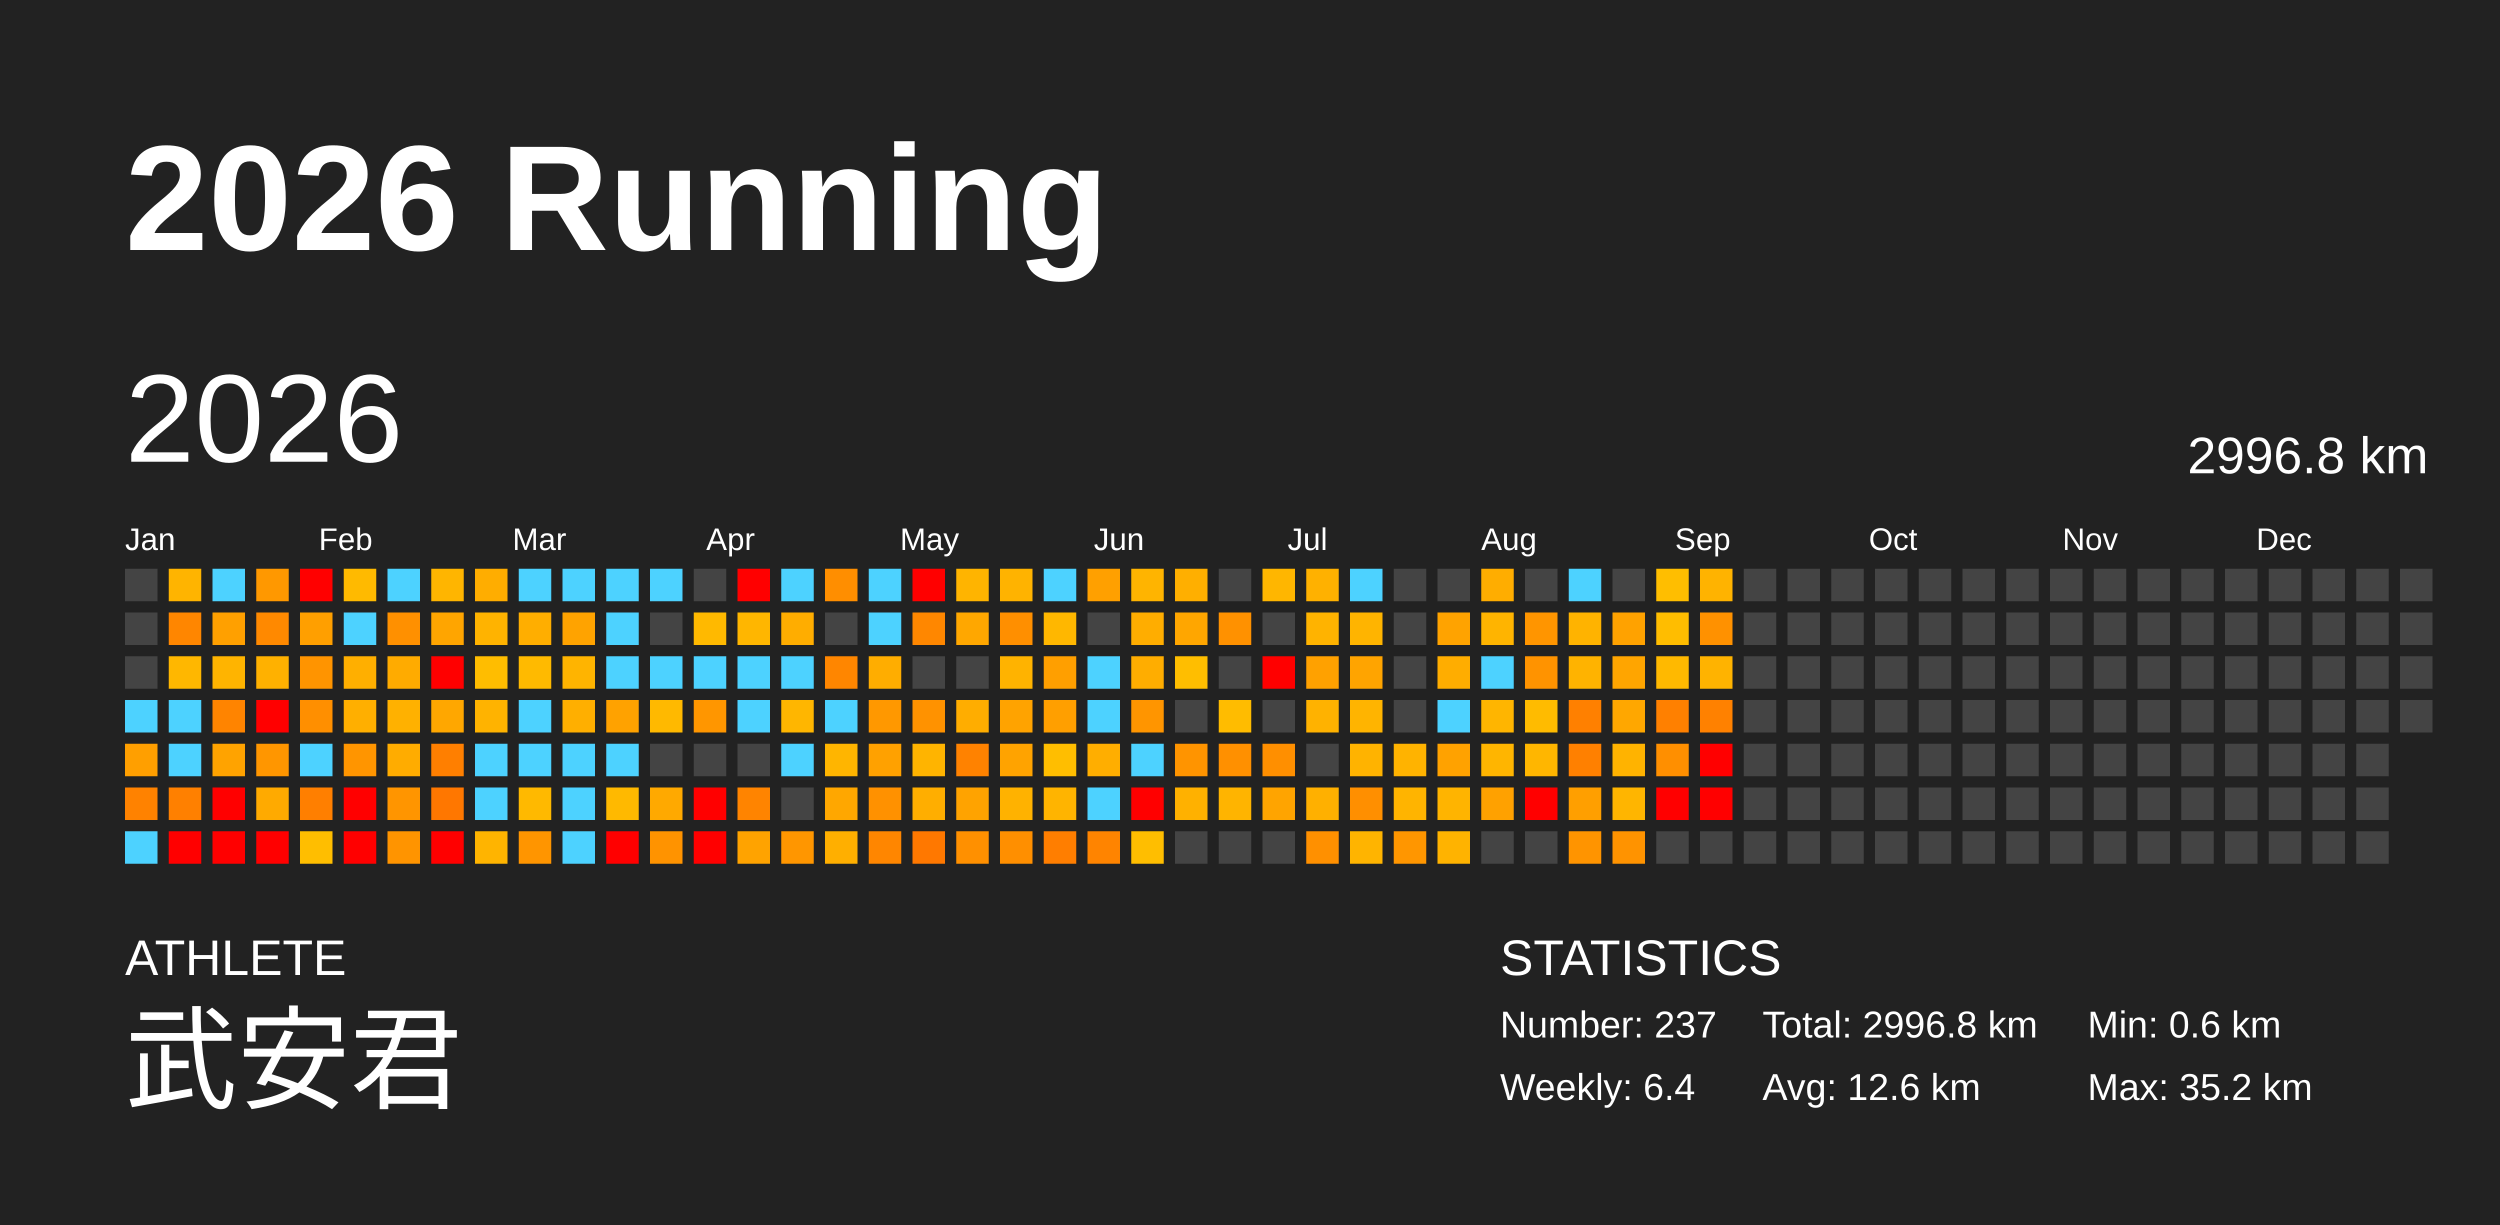
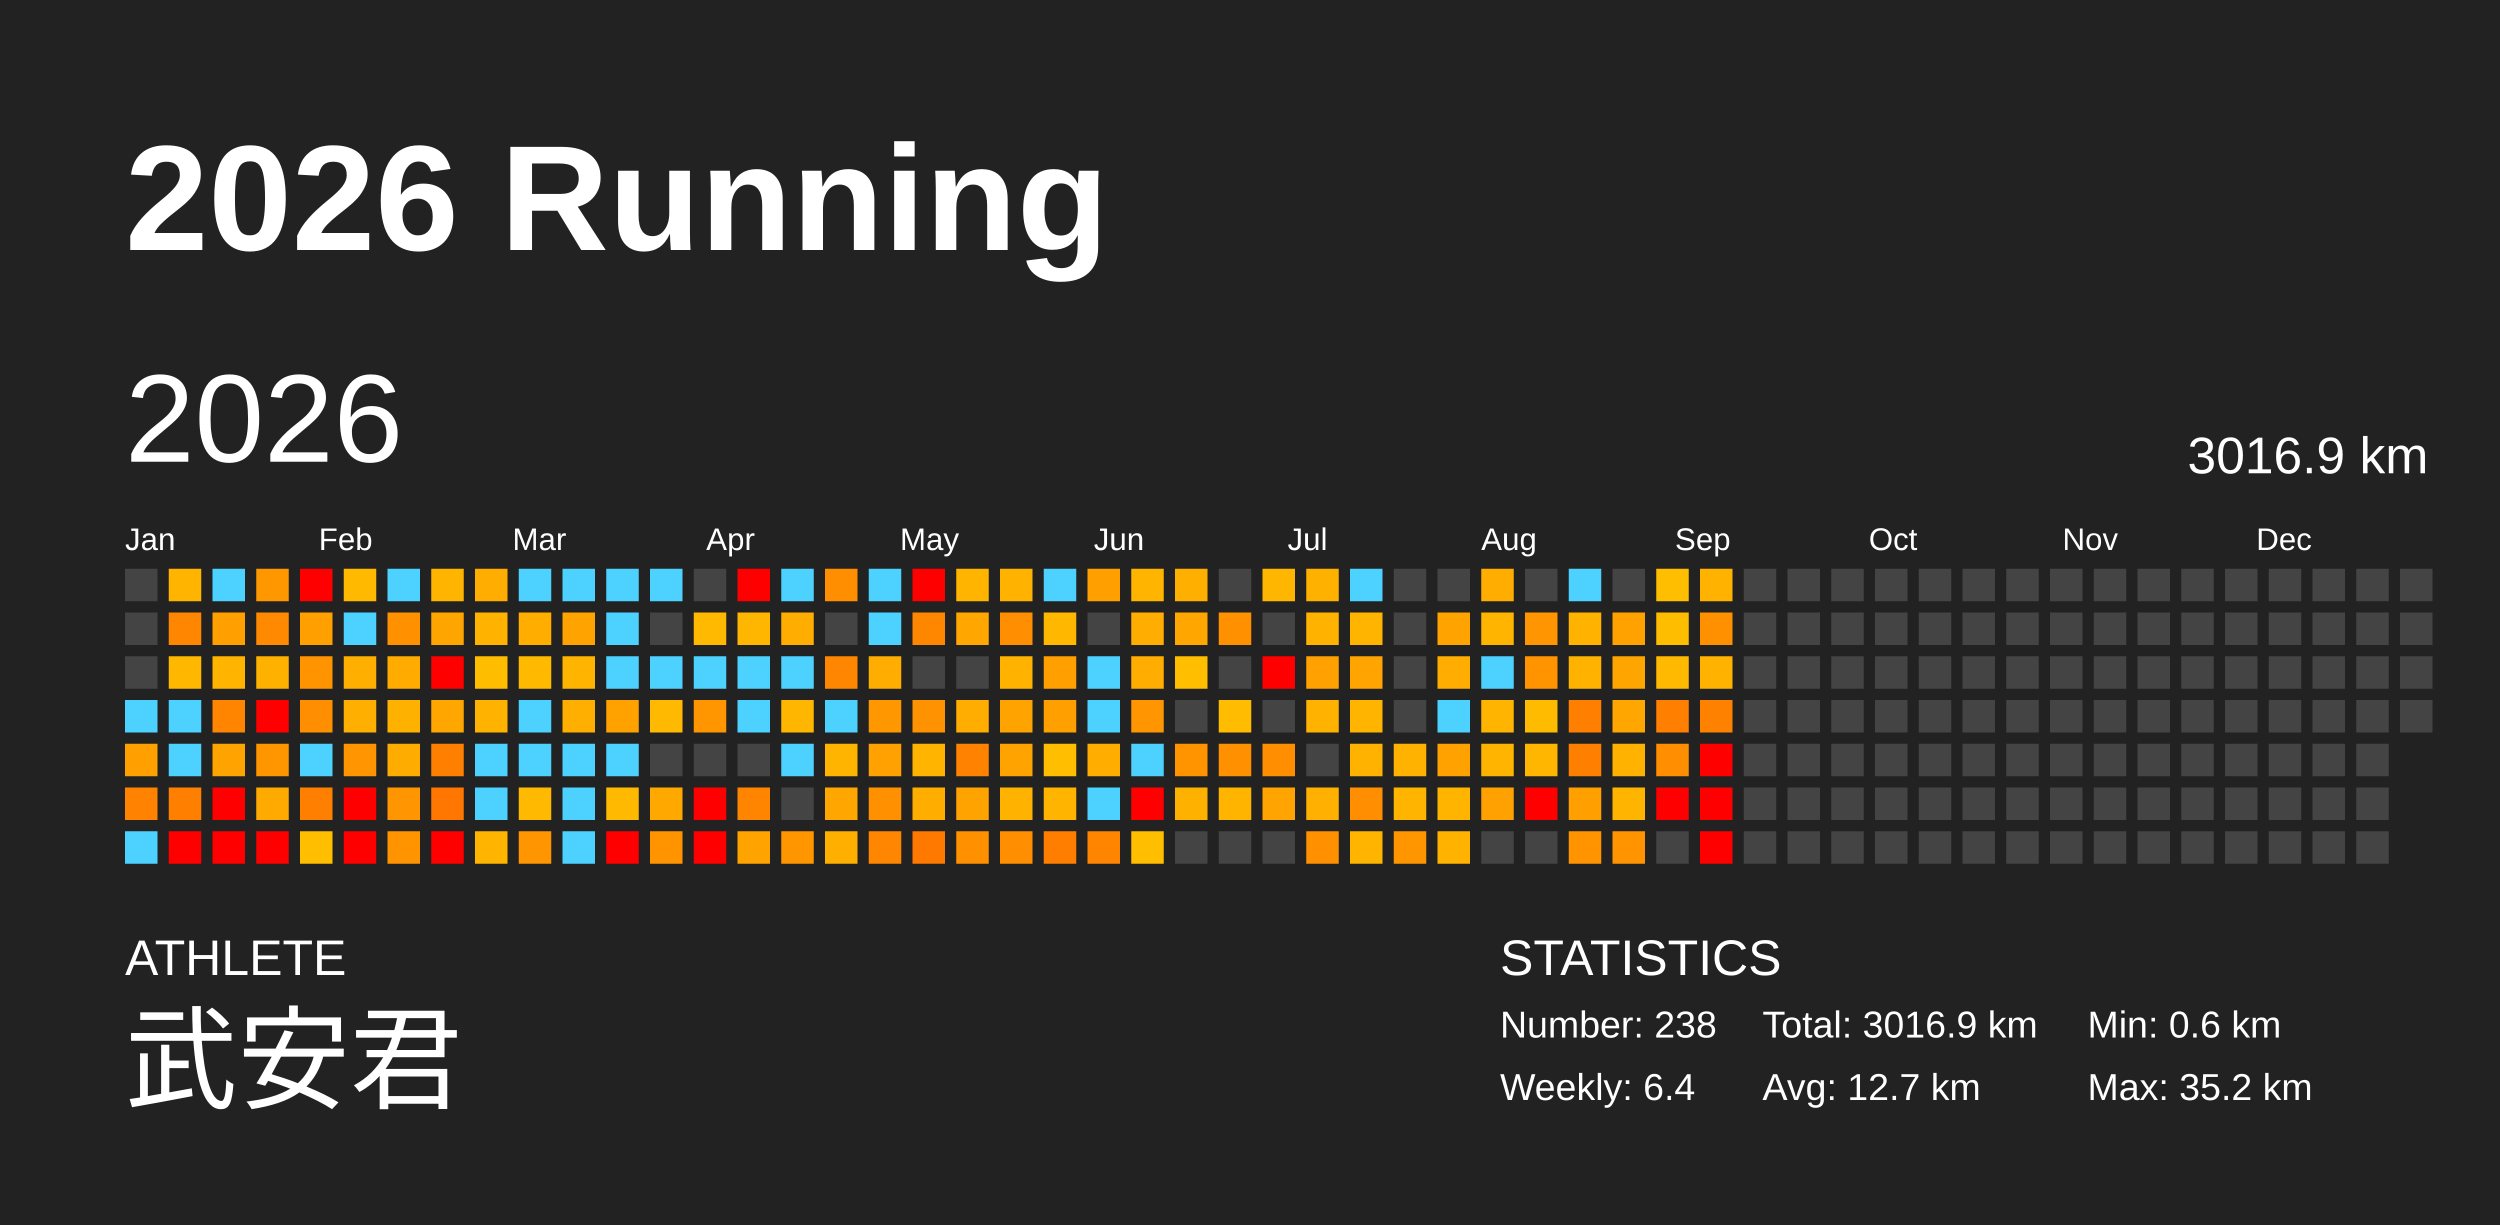
<svg xmlns="http://www.w3.org/2000/svg" baseProfile="full" height="98mm" version="1.1" viewBox="0,0,200,98" width="200mm">
  <defs />
  <rect fill="#222222" height="98" width="200" x="0" y="0" />
  <text fill="#FFFFFF" style="font-size:12px; font-family:Arial; font-weight:bold;" x="10" y="20">2026 Running</text>
  <text fill="#FFFFFF" style="font-size:4px; font-family:Arial" x="10" y="78">ATHLETE</text>
  <text fill="#FFFFFF" style="font-size:9px; font-family:Arial" x="10" y="88">武安君</text>
  <text fill="#FFFFFF" style="font-size:4px; font-family:Arial" x="120" y="78">STATISTICS</text>
-   <text fill="#FFFFFF" style="font-size:3px; font-family:Arial" x="120" y="83">Number: 237</text>
+   <text fill="#FFFFFF" style="font-size:3px; font-family:Arial" x="120" y="83">Number: 238</text>
  <text fill="#FFFFFF" style="font-size:3px; font-family:Arial" x="120" y="88">Weekly: 6.4</text>
-   <text fill="#FFFFFF" style="font-size:3px; font-family:Arial" x="141" y="83">Total: 2996.8 km</text>
-   <text fill="#FFFFFF" style="font-size:3px; font-family:Arial" x="141" y="88">Avg: 12.6 km</text>
+   <text fill="#FFFFFF" style="font-size:3px; font-family:Arial" x="141" y="83">Total: 3016.9 km</text>
+   <text fill="#FFFFFF" style="font-size:3px; font-family:Arial" x="141" y="88">Avg: 12.7 km</text>
  <text fill="#FFFFFF" style="font-size:3px; font-family:Arial" x="167" y="83">Min: 0.6 km</text>
  <text fill="#FFFFFF" style="font-size:3px; font-family:Arial" x="167" y="88">Max: 35.2 km</text>
  <text dominant-baseline="hanging" fill="#FFFFFF" style="font-size:10.0px; font-family:Arial;" x="10" y="30">2026</text>
-   <text dominant-baseline="hanging" fill="#FFFFFF" style="font-size:4.125px; font-family:Arial;" x="175" y="35">2996.8 km</text>
+   <text dominant-baseline="hanging" fill="#FFFFFF" style="font-size:4.125px; font-family:Arial;" x="175" y="35">3016.9 km</text>
  <text fill="#FFFFFF" style="font-size:2.5px; font-family:Arial" x="10.0" y="44">Jan</text>
  <text fill="#FFFFFF" style="font-size:2.5px; font-family:Arial" x="25.5" y="44">Feb</text>
  <text fill="#FFFFFF" style="font-size:2.5px; font-family:Arial" x="41.0" y="44">Mar</text>
  <text fill="#FFFFFF" style="font-size:2.5px; font-family:Arial" x="56.5" y="44">Apr</text>
  <text fill="#FFFFFF" style="font-size:2.5px; font-family:Arial" x="72.0" y="44">May</text>
  <text fill="#FFFFFF" style="font-size:2.5px; font-family:Arial" x="87.5" y="44">Jun</text>
  <text fill="#FFFFFF" style="font-size:2.5px; font-family:Arial" x="103.0" y="44">Jul</text>
  <text fill="#FFFFFF" style="font-size:2.5px; font-family:Arial" x="118.5" y="44">Aug</text>
  <text fill="#FFFFFF" style="font-size:2.5px; font-family:Arial" x="134.0" y="44">Sep</text>
  <text fill="#FFFFFF" style="font-size:2.5px; font-family:Arial" x="149.5" y="44">Oct</text>
  <text fill="#FFFFFF" style="font-size:2.5px; font-family:Arial" x="165.0" y="44">Nov</text>
  <text fill="#FFFFFF" style="font-size:2.5px; font-family:Arial" x="180.5" y="44">Dec</text>
  <rect fill="#444444" height="2.6" width="2.6" x="10.0" y="45.5" />
  <rect fill="#444444" height="2.6" width="2.6" x="10.0" y="49.0" />
  <rect fill="#444444" height="2.6" width="2.6" x="10.0" y="52.5" />
  <rect fill="#4dd2ff" height="2.6" width="2.6" x="10.0" y="56.0" />
  <rect fill="#ff9f00" height="2.6" width="2.6" x="10.0" y="59.5" />
  <rect fill="#ff8200" height="2.6" width="2.6" x="10.0" y="63.0" />
  <rect fill="#4dd2ff" height="2.6" width="2.6" x="10.0" y="66.5" />
  <rect fill="#ffb400" height="2.6" width="2.6" x="13.5" y="45.5" />
  <rect fill="#ff8600" height="2.6" width="2.6" x="13.5" y="49.0" />
  <rect fill="#ffb700" height="2.6" width="2.6" x="13.5" y="52.5" />
  <rect fill="#4dd2ff" height="2.6" width="2.6" x="13.5" y="56.0" />
  <rect fill="#4dd2ff" height="2.6" width="2.6" x="13.5" y="59.5" />
  <rect fill="#ff8000" height="2.6" width="2.6" x="13.5" y="63.0" />
  <rect fill="red" height="2.6" width="2.6" x="13.5" y="66.5" />
  <rect fill="#4dd2ff" height="2.6" width="2.6" x="17.0" y="45.5" />
  <rect fill="#ffa000" height="2.6" width="2.6" x="17.0" y="49.0" />
  <rect fill="#ffb400" height="2.6" width="2.6" x="17.0" y="52.5" />
  <rect fill="#ff8400" height="2.6" width="2.6" x="17.0" y="56.0" />
  <rect fill="#ffa300" height="2.6" width="2.6" x="17.0" y="59.5" />
  <rect fill="red" height="2.6" width="2.6" x="17.0" y="63.0" />
  <rect fill="red" height="2.6" width="2.6" x="17.0" y="66.5" />
  <rect fill="#ff9800" height="2.6" width="2.6" x="20.5" y="45.5" />
  <rect fill="#ff8900" height="2.6" width="2.6" x="20.5" y="49.0" />
  <rect fill="#ffb100" height="2.6" width="2.6" x="20.5" y="52.5" />
  <rect fill="red" height="2.6" width="2.6" x="20.5" y="56.0" />
  <rect fill="#ff9600" height="2.6" width="2.6" x="20.5" y="59.5" />
  <rect fill="#ffaa00" height="2.6" width="2.6" x="20.5" y="63.0" />
  <rect fill="red" height="2.6" width="2.6" x="20.5" y="66.5" />
  <rect fill="red" height="2.6" width="2.6" x="24.0" y="45.5" />
  <rect fill="#ff9f00" height="2.6" width="2.6" x="24.0" y="49.0" />
  <rect fill="#ff9400" height="2.6" width="2.6" x="24.0" y="52.5" />
  <rect fill="#ff8f00" height="2.6" width="2.6" x="24.0" y="56.0" />
  <rect fill="#4dd2ff" height="2.6" width="2.6" x="24.0" y="59.5" />
  <rect fill="#ff7f00" height="2.6" width="2.6" x="24.0" y="63.0" />
  <rect fill="#ffbe00" height="2.6" width="2.6" x="24.0" y="66.5" />
  <rect fill="#ffba00" height="2.6" width="2.6" x="27.5" y="45.5" />
  <rect fill="#4dd2ff" height="2.6" width="2.6" x="27.5" y="49.0" />
  <rect fill="#ffaf00" height="2.6" width="2.6" x="27.5" y="52.5" />
  <rect fill="#ffaf00" height="2.6" width="2.6" x="27.5" y="56.0" />
  <rect fill="#ff9500" height="2.6" width="2.6" x="27.5" y="59.5" />
  <rect fill="red" height="2.6" width="2.6" x="27.5" y="63.0" />
  <rect fill="red" height="2.6" width="2.6" x="27.5" y="66.5" />
  <rect fill="#4dd2ff" height="2.6" width="2.6" x="31.0" y="45.5" />
  <rect fill="#ff9000" height="2.6" width="2.6" x="31.0" y="49.0" />
  <rect fill="#ffab00" height="2.6" width="2.6" x="31.0" y="52.5" />
  <rect fill="#ffb100" height="2.6" width="2.6" x="31.0" y="56.0" />
  <rect fill="#ffac00" height="2.6" width="2.6" x="31.0" y="59.5" />
  <rect fill="#ff9500" height="2.6" width="2.6" x="31.0" y="63.0" />
  <rect fill="#ff9400" height="2.6" width="2.6" x="31.0" y="66.5" />
  <rect fill="#ffb500" height="2.6" width="2.6" x="34.5" y="45.5" />
  <rect fill="#ffa500" height="2.6" width="2.6" x="34.5" y="49.0" />
  <rect fill="red" height="2.6" width="2.6" x="34.5" y="52.5" />
  <rect fill="#ffa700" height="2.6" width="2.6" x="34.5" y="56.0" />
  <rect fill="#ff7f00" height="2.6" width="2.6" x="34.5" y="59.5" />
  <rect fill="#ff7700" height="2.6" width="2.6" x="34.5" y="63.0" />
  <rect fill="red" height="2.6" width="2.6" x="34.5" y="66.5" />
  <rect fill="#ffad00" height="2.6" width="2.6" x="38.0" y="45.5" />
  <rect fill="#ffb300" height="2.6" width="2.6" x="38.0" y="49.0" />
  <rect fill="#ffbd00" height="2.6" width="2.6" x="38.0" y="52.5" />
  <rect fill="#ffb300" height="2.6" width="2.6" x="38.0" y="56.0" />
  <rect fill="#4dd2ff" height="2.6" width="2.6" x="38.0" y="59.5" />
  <rect fill="#4dd2ff" height="2.6" width="2.6" x="38.0" y="63.0" />
  <rect fill="#ffb400" height="2.6" width="2.6" x="38.0" y="66.5" />
  <rect fill="#4dd2ff" height="2.6" width="2.6" x="41.5" y="45.5" />
  <rect fill="#ffae00" height="2.6" width="2.6" x="41.5" y="49.0" />
  <rect fill="#ffba00" height="2.6" width="2.6" x="41.5" y="52.5" />
  <rect fill="#4dd2ff" height="2.6" width="2.6" x="41.5" y="56.0" />
  <rect fill="#4dd2ff" height="2.6" width="2.6" x="41.5" y="59.5" />
  <rect fill="#ffb900" height="2.6" width="2.6" x="41.5" y="63.0" />
  <rect fill="#ff9500" height="2.6" width="2.6" x="41.5" y="66.5" />
  <rect fill="#4dd2ff" height="2.6" width="2.6" x="45.0" y="45.5" />
  <rect fill="#ffa300" height="2.6" width="2.6" x="45.0" y="49.0" />
  <rect fill="#ffb400" height="2.6" width="2.6" x="45.0" y="52.5" />
  <rect fill="#ffaf00" height="2.6" width="2.6" x="45.0" y="56.0" />
  <rect fill="#4dd2ff" height="2.6" width="2.6" x="45.0" y="59.5" />
  <rect fill="#4dd2ff" height="2.6" width="2.6" x="45.0" y="63.0" />
  <rect fill="#4dd2ff" height="2.6" width="2.6" x="45.0" y="66.5" />
  <rect fill="#4dd2ff" height="2.6" width="2.6" x="48.5" y="45.5" />
  <rect fill="#4dd2ff" height="2.6" width="2.6" x="48.5" y="49.0" />
  <rect fill="#4dd2ff" height="2.6" width="2.6" x="48.5" y="52.5" />
  <rect fill="#ffa200" height="2.6" width="2.6" x="48.5" y="56.0" />
  <rect fill="#4dd2ff" height="2.6" width="2.6" x="48.5" y="59.5" />
  <rect fill="#ffb900" height="2.6" width="2.6" x="48.5" y="63.0" />
  <rect fill="red" height="2.6" width="2.6" x="48.5" y="66.5" />
  <rect fill="#4dd2ff" height="2.6" width="2.6" x="52.0" y="45.5" />
  <rect fill="#444444" height="2.6" width="2.6" x="52.0" y="49.0" />
  <rect fill="#4dd2ff" height="2.6" width="2.6" x="52.0" y="52.5" />
  <rect fill="#ffb900" height="2.6" width="2.6" x="52.0" y="56.0" />
  <rect fill="#444444" height="2.6" width="2.6" x="52.0" y="59.5" />
  <rect fill="#ffa900" height="2.6" width="2.6" x="52.0" y="63.0" />
  <rect fill="#ff9300" height="2.6" width="2.6" x="52.0" y="66.5" />
  <rect fill="#444444" height="2.6" width="2.6" x="55.5" y="45.5" />
  <rect fill="#ffb900" height="2.6" width="2.6" x="55.5" y="49.0" />
  <rect fill="#4dd2ff" height="2.6" width="2.6" x="55.5" y="52.5" />
  <rect fill="#ff9600" height="2.6" width="2.6" x="55.5" y="56.0" />
  <rect fill="#444444" height="2.6" width="2.6" x="55.5" y="59.5" />
  <rect fill="red" height="2.6" width="2.6" x="55.5" y="63.0" />
  <rect fill="red" height="2.6" width="2.6" x="55.5" y="66.5" />
  <rect fill="red" height="2.6" width="2.6" x="59.0" y="45.5" />
  <rect fill="#ffb600" height="2.6" width="2.6" x="59.0" y="49.0" />
  <rect fill="#4dd2ff" height="2.6" width="2.6" x="59.0" y="52.5" />
  <rect fill="#4dd2ff" height="2.6" width="2.6" x="59.0" y="56.0" />
  <rect fill="#444444" height="2.6" width="2.6" x="59.0" y="59.5" />
  <rect fill="#ff8400" height="2.6" width="2.6" x="59.0" y="63.0" />
  <rect fill="#ffa300" height="2.6" width="2.6" x="59.0" y="66.5" />
  <rect fill="#4dd2ff" height="2.6" width="2.6" x="62.5" y="45.5" />
  <rect fill="#ffad00" height="2.6" width="2.6" x="62.5" y="49.0" />
  <rect fill="#4dd2ff" height="2.6" width="2.6" x="62.5" y="52.5" />
  <rect fill="#ffb600" height="2.6" width="2.6" x="62.5" y="56.0" />
  <rect fill="#4dd2ff" height="2.6" width="2.6" x="62.5" y="59.5" />
  <rect fill="#444444" height="2.6" width="2.6" x="62.5" y="63.0" />
  <rect fill="#ff9600" height="2.6" width="2.6" x="62.5" y="66.5" />
  <rect fill="#ff8e00" height="2.6" width="2.6" x="66.0" y="45.5" />
  <rect fill="#444444" height="2.6" width="2.6" x="66.0" y="49.0" />
  <rect fill="#ff8600" height="2.6" width="2.6" x="66.0" y="52.5" />
  <rect fill="#4dd2ff" height="2.6" width="2.6" x="66.0" y="56.0" />
  <rect fill="#ffb500" height="2.6" width="2.6" x="66.0" y="59.5" />
  <rect fill="#ffa700" height="2.6" width="2.6" x="66.0" y="63.0" />
  <rect fill="#ffaf00" height="2.6" width="2.6" x="66.0" y="66.5" />
  <rect fill="#4dd2ff" height="2.6" width="2.6" x="69.5" y="45.5" />
  <rect fill="#4dd2ff" height="2.6" width="2.6" x="69.5" y="49.0" />
  <rect fill="#ffad00" height="2.6" width="2.6" x="69.5" y="52.5" />
  <rect fill="#ff9800" height="2.6" width="2.6" x="69.5" y="56.0" />
  <rect fill="#ffa100" height="2.6" width="2.6" x="69.5" y="59.5" />
  <rect fill="#ff9100" height="2.6" width="2.6" x="69.5" y="63.0" />
  <rect fill="#ff8600" height="2.6" width="2.6" x="69.5" y="66.5" />
  <rect fill="red" height="2.6" width="2.6" x="73.0" y="45.5" />
  <rect fill="#ff8700" height="2.6" width="2.6" x="73.0" y="49.0" />
  <rect fill="#444444" height="2.6" width="2.6" x="73.0" y="52.5" />
  <rect fill="#ff9200" height="2.6" width="2.6" x="73.0" y="56.0" />
  <rect fill="#ffb400" height="2.6" width="2.6" x="73.0" y="59.5" />
  <rect fill="#ffae00" height="2.6" width="2.6" x="73.0" y="63.0" />
  <rect fill="#ff7800" height="2.6" width="2.6" x="73.0" y="66.5" />
  <rect fill="#ffb400" height="2.6" width="2.6" x="76.5" y="45.5" />
  <rect fill="#ffa700" height="2.6" width="2.6" x="76.5" y="49.0" />
  <rect fill="#444444" height="2.6" width="2.6" x="76.5" y="52.5" />
  <rect fill="#ffad00" height="2.6" width="2.6" x="76.5" y="56.0" />
  <rect fill="#ff8200" height="2.6" width="2.6" x="76.5" y="59.5" />
  <rect fill="#ffa300" height="2.6" width="2.6" x="76.5" y="63.0" />
  <rect fill="#ff9000" height="2.6" width="2.6" x="76.5" y="66.5" />
  <rect fill="#ffb300" height="2.6" width="2.6" x="80.0" y="45.5" />
  <rect fill="#ff8f00" height="2.6" width="2.6" x="80.0" y="49.0" />
  <rect fill="#ffb300" height="2.6" width="2.6" x="80.0" y="52.5" />
  <rect fill="#ffa300" height="2.6" width="2.6" x="80.0" y="56.0" />
  <rect fill="#ffa300" height="2.6" width="2.6" x="80.0" y="59.5" />
  <rect fill="#ffb200" height="2.6" width="2.6" x="80.0" y="63.0" />
  <rect fill="#ff8f00" height="2.6" width="2.6" x="80.0" y="66.5" />
  <rect fill="#4dd2ff" height="2.6" width="2.6" x="83.5" y="45.5" />
  <rect fill="#ffb700" height="2.6" width="2.6" x="83.5" y="49.0" />
  <rect fill="#ff9f00" height="2.6" width="2.6" x="83.5" y="52.5" />
  <rect fill="#ff9f00" height="2.6" width="2.6" x="83.5" y="56.0" />
  <rect fill="#ffbe00" height="2.6" width="2.6" x="83.5" y="59.5" />
  <rect fill="#ffb400" height="2.6" width="2.6" x="83.5" y="63.0" />
  <rect fill="#ff7e00" height="2.6" width="2.6" x="83.5" y="66.5" />
  <rect fill="#ffa000" height="2.6" width="2.6" x="87.0" y="45.5" />
  <rect fill="#444444" height="2.6" width="2.6" x="87.0" y="49.0" />
  <rect fill="#4dd2ff" height="2.6" width="2.6" x="87.0" y="52.5" />
  <rect fill="#4dd2ff" height="2.6" width="2.6" x="87.0" y="56.0" />
  <rect fill="#ffae00" height="2.6" width="2.6" x="87.0" y="59.5" />
  <rect fill="#4dd2ff" height="2.6" width="2.6" x="87.0" y="63.0" />
  <rect fill="#ff8400" height="2.6" width="2.6" x="87.0" y="66.5" />
  <rect fill="#ffb400" height="2.6" width="2.6" x="90.5" y="45.5" />
  <rect fill="#ffad00" height="2.6" width="2.6" x="90.5" y="49.0" />
  <rect fill="#ffad00" height="2.6" width="2.6" x="90.5" y="52.5" />
  <rect fill="#ff9500" height="2.6" width="2.6" x="90.5" y="56.0" />
  <rect fill="#4dd2ff" height="2.6" width="2.6" x="90.5" y="59.5" />
  <rect fill="red" height="2.6" width="2.6" x="90.5" y="63.0" />
  <rect fill="#ffbe00" height="2.6" width="2.6" x="90.5" y="66.5" />
  <rect fill="#ffaf00" height="2.6" width="2.6" x="94.0" y="45.5" />
  <rect fill="#ffa600" height="2.6" width="2.6" x="94.0" y="49.0" />
  <rect fill="#ffbe00" height="2.6" width="2.6" x="94.0" y="52.5" />
  <rect fill="#444444" height="2.6" width="2.6" x="94.0" y="56.0" />
  <rect fill="#ff9400" height="2.6" width="2.6" x="94.0" y="59.5" />
  <rect fill="#ffb100" height="2.6" width="2.6" x="94.0" y="63.0" />
  <rect fill="#444444" height="2.6" width="2.6" x="94.0" y="66.5" />
  <rect fill="#444444" height="2.6" width="2.6" x="97.5" y="45.5" />
  <rect fill="#ff9100" height="2.6" width="2.6" x="97.5" y="49.0" />
  <rect fill="#444444" height="2.6" width="2.6" x="97.5" y="52.5" />
  <rect fill="#ffbc00" height="2.6" width="2.6" x="97.5" y="56.0" />
  <rect fill="#ff9000" height="2.6" width="2.6" x="97.5" y="59.5" />
  <rect fill="#ffb400" height="2.6" width="2.6" x="97.5" y="63.0" />
  <rect fill="#444444" height="2.6" width="2.6" x="97.5" y="66.5" />
  <rect fill="#ffb600" height="2.6" width="2.6" x="101.0" y="45.5" />
  <rect fill="#444444" height="2.6" width="2.6" x="101.0" y="49.0" />
  <rect fill="red" height="2.6" width="2.6" x="101.0" y="52.5" />
  <rect fill="#444444" height="2.6" width="2.6" x="101.0" y="56.0" />
  <rect fill="#ff8f00" height="2.6" width="2.6" x="101.0" y="59.5" />
  <rect fill="#ffa400" height="2.6" width="2.6" x="101.0" y="63.0" />
  <rect fill="#444444" height="2.6" width="2.6" x="101.0" y="66.5" />
  <rect fill="#ffb100" height="2.6" width="2.6" x="104.5" y="45.5" />
  <rect fill="#ffb300" height="2.6" width="2.6" x="104.5" y="49.0" />
  <rect fill="#ffa100" height="2.6" width="2.6" x="104.5" y="52.5" />
  <rect fill="#ffb200" height="2.6" width="2.6" x="104.5" y="56.0" />
  <rect fill="#444444" height="2.6" width="2.6" x="104.5" y="59.5" />
  <rect fill="#ffb000" height="2.6" width="2.6" x="104.5" y="63.0" />
  <rect fill="#ff9000" height="2.6" width="2.6" x="104.5" y="66.5" />
  <rect fill="#4dd2ff" height="2.6" width="2.6" x="108.0" y="45.5" />
  <rect fill="#ffb400" height="2.6" width="2.6" x="108.0" y="49.0" />
  <rect fill="#ffa400" height="2.6" width="2.6" x="108.0" y="52.5" />
  <rect fill="#ffb400" height="2.6" width="2.6" x="108.0" y="56.0" />
  <rect fill="#ffb300" height="2.6" width="2.6" x="108.0" y="59.5" />
  <rect fill="#ff8f00" height="2.6" width="2.6" x="108.0" y="63.0" />
  <rect fill="#ffb400" height="2.6" width="2.6" x="108.0" y="66.5" />
  <rect fill="#444444" height="2.6" width="2.6" x="111.5" y="45.5" />
  <rect fill="#444444" height="2.6" width="2.6" x="111.5" y="49.0" />
  <rect fill="#444444" height="2.6" width="2.6" x="111.5" y="52.5" />
  <rect fill="#444444" height="2.6" width="2.6" x="111.5" y="56.0" />
  <rect fill="#ffb300" height="2.6" width="2.6" x="111.5" y="59.5" />
  <rect fill="#ffb400" height="2.6" width="2.6" x="111.5" y="63.0" />
  <rect fill="#ff9600" height="2.6" width="2.6" x="111.5" y="66.5" />
  <rect fill="#444444" height="2.6" width="2.6" x="115.0" y="45.5" />
  <rect fill="#ffa300" height="2.6" width="2.6" x="115.0" y="49.0" />
  <rect fill="#ffad00" height="2.6" width="2.6" x="115.0" y="52.5" />
  <rect fill="#4dd2ff" height="2.6" width="2.6" x="115.0" y="56.0" />
  <rect fill="#ffa200" height="2.6" width="2.6" x="115.0" y="59.5" />
  <rect fill="#ffb400" height="2.6" width="2.6" x="115.0" y="63.0" />
  <rect fill="#ffb300" height="2.6" width="2.6" x="115.0" y="66.5" />
  <rect fill="#ffad00" height="2.6" width="2.6" x="118.5" y="45.5" />
  <rect fill="#ffb400" height="2.6" width="2.6" x="118.5" y="49.0" />
  <rect fill="#4dd2ff" height="2.6" width="2.6" x="118.5" y="52.5" />
  <rect fill="#ffb500" height="2.6" width="2.6" x="118.5" y="56.0" />
  <rect fill="#ffb500" height="2.6" width="2.6" x="118.5" y="59.5" />
  <rect fill="#ffa100" height="2.6" width="2.6" x="118.5" y="63.0" />
  <rect fill="#444444" height="2.6" width="2.6" x="118.5" y="66.5" />
  <rect fill="#444444" height="2.6" width="2.6" x="122.0" y="45.5" />
  <rect fill="#ff9500" height="2.6" width="2.6" x="122.0" y="49.0" />
  <rect fill="#ff9300" height="2.6" width="2.6" x="122.0" y="52.5" />
  <rect fill="#ffbb00" height="2.6" width="2.6" x="122.0" y="56.0" />
  <rect fill="#ffb600" height="2.6" width="2.6" x="122.0" y="59.5" />
  <rect fill="red" height="2.6" width="2.6" x="122.0" y="63.0" />
  <rect fill="#444444" height="2.6" width="2.6" x="122.0" y="66.5" />
  <rect fill="#4dd2ff" height="2.6" width="2.6" x="125.5" y="45.5" />
  <rect fill="#ffb300" height="2.6" width="2.6" x="125.5" y="49.0" />
  <rect fill="#ffb300" height="2.6" width="2.6" x="125.5" y="52.5" />
  <rect fill="#ff8000" height="2.6" width="2.6" x="125.5" y="56.0" />
  <rect fill="#ff8000" height="2.6" width="2.6" x="125.5" y="59.5" />
  <rect fill="#ff9f00" height="2.6" width="2.6" x="125.5" y="63.0" />
  <rect fill="#ff9400" height="2.6" width="2.6" x="125.5" y="66.5" />
  <rect fill="#444444" height="2.6" width="2.6" x="129.0" y="45.5" />
  <rect fill="#ffa200" height="2.6" width="2.6" x="129.0" y="49.0" />
  <rect fill="#ffa500" height="2.6" width="2.6" x="129.0" y="52.5" />
  <rect fill="#ffa700" height="2.6" width="2.6" x="129.0" y="56.0" />
  <rect fill="#ffb300" height="2.6" width="2.6" x="129.0" y="59.5" />
  <rect fill="#ffb500" height="2.6" width="2.6" x="129.0" y="63.0" />
  <rect fill="#ff9300" height="2.6" width="2.6" x="129.0" y="66.5" />
  <rect fill="#ffbe00" height="2.6" width="2.6" x="132.5" y="45.5" />
  <rect fill="#ffbd00" height="2.6" width="2.6" x="132.5" y="49.0" />
  <rect fill="#ffb900" height="2.6" width="2.6" x="132.5" y="52.5" />
  <rect fill="#ff8000" height="2.6" width="2.6" x="132.5" y="56.0" />
  <rect fill="#ff8f00" height="2.6" width="2.6" x="132.5" y="59.5" />
  <rect fill="red" height="2.6" width="2.6" x="132.5" y="63.0" />
  <rect fill="#444444" height="2.6" width="2.6" x="132.5" y="66.5" />
  <rect fill="#ffb300" height="2.6" width="2.6" x="136.0" y="45.5" />
  <rect fill="#ff9100" height="2.6" width="2.6" x="136.0" y="49.0" />
  <rect fill="#ffb300" height="2.6" width="2.6" x="136.0" y="52.5" />
  <rect fill="#ff8100" height="2.6" width="2.6" x="136.0" y="56.0" />
  <rect fill="red" height="2.6" width="2.6" x="136.0" y="59.5" />
  <rect fill="red" height="2.6" width="2.6" x="136.0" y="63.0" />
-   <rect fill="#444444" height="2.6" width="2.6" x="136.0" y="66.5" />
+   <rect fill="red" height="2.6" width="2.6" x="136.0" y="66.5" />
  <rect fill="#444444" height="2.6" width="2.6" x="139.5" y="45.5" />
  <rect fill="#444444" height="2.6" width="2.6" x="139.5" y="49.0" />
  <rect fill="#444444" height="2.6" width="2.6" x="139.5" y="52.5" />
  <rect fill="#444444" height="2.6" width="2.6" x="139.5" y="56.0" />
  <rect fill="#444444" height="2.6" width="2.6" x="139.5" y="59.5" />
  <rect fill="#444444" height="2.6" width="2.6" x="139.5" y="63.0" />
  <rect fill="#444444" height="2.6" width="2.6" x="139.5" y="66.5" />
  <rect fill="#444444" height="2.6" width="2.6" x="143.0" y="45.5" />
  <rect fill="#444444" height="2.6" width="2.6" x="143.0" y="49.0" />
  <rect fill="#444444" height="2.6" width="2.6" x="143.0" y="52.5" />
  <rect fill="#444444" height="2.6" width="2.6" x="143.0" y="56.0" />
  <rect fill="#444444" height="2.6" width="2.6" x="143.0" y="59.5" />
  <rect fill="#444444" height="2.6" width="2.6" x="143.0" y="63.0" />
  <rect fill="#444444" height="2.6" width="2.6" x="143.0" y="66.5" />
  <rect fill="#444444" height="2.6" width="2.6" x="146.5" y="45.5" />
  <rect fill="#444444" height="2.6" width="2.6" x="146.5" y="49.0" />
  <rect fill="#444444" height="2.6" width="2.6" x="146.5" y="52.5" />
  <rect fill="#444444" height="2.6" width="2.6" x="146.5" y="56.0" />
  <rect fill="#444444" height="2.6" width="2.6" x="146.5" y="59.5" />
  <rect fill="#444444" height="2.6" width="2.6" x="146.5" y="63.0" />
  <rect fill="#444444" height="2.6" width="2.6" x="146.5" y="66.5" />
  <rect fill="#444444" height="2.6" width="2.6" x="150.0" y="45.5" />
  <rect fill="#444444" height="2.6" width="2.6" x="150.0" y="49.0" />
  <rect fill="#444444" height="2.6" width="2.6" x="150.0" y="52.5" />
  <rect fill="#444444" height="2.6" width="2.6" x="150.0" y="56.0" />
  <rect fill="#444444" height="2.6" width="2.6" x="150.0" y="59.5" />
  <rect fill="#444444" height="2.6" width="2.6" x="150.0" y="63.0" />
  <rect fill="#444444" height="2.6" width="2.6" x="150.0" y="66.5" />
  <rect fill="#444444" height="2.6" width="2.6" x="153.5" y="45.5" />
  <rect fill="#444444" height="2.6" width="2.6" x="153.5" y="49.0" />
  <rect fill="#444444" height="2.6" width="2.6" x="153.5" y="52.5" />
  <rect fill="#444444" height="2.6" width="2.6" x="153.5" y="56.0" />
  <rect fill="#444444" height="2.6" width="2.6" x="153.5" y="59.5" />
  <rect fill="#444444" height="2.6" width="2.6" x="153.5" y="63.0" />
  <rect fill="#444444" height="2.6" width="2.6" x="153.5" y="66.5" />
  <rect fill="#444444" height="2.6" width="2.6" x="157.0" y="45.5" />
  <rect fill="#444444" height="2.6" width="2.6" x="157.0" y="49.0" />
  <rect fill="#444444" height="2.6" width="2.6" x="157.0" y="52.5" />
  <rect fill="#444444" height="2.6" width="2.6" x="157.0" y="56.0" />
  <rect fill="#444444" height="2.6" width="2.6" x="157.0" y="59.5" />
  <rect fill="#444444" height="2.6" width="2.6" x="157.0" y="63.0" />
  <rect fill="#444444" height="2.6" width="2.6" x="157.0" y="66.5" />
  <rect fill="#444444" height="2.6" width="2.6" x="160.5" y="45.5" />
  <rect fill="#444444" height="2.6" width="2.6" x="160.5" y="49.0" />
  <rect fill="#444444" height="2.6" width="2.6" x="160.5" y="52.5" />
  <rect fill="#444444" height="2.6" width="2.6" x="160.5" y="56.0" />
  <rect fill="#444444" height="2.6" width="2.6" x="160.5" y="59.5" />
  <rect fill="#444444" height="2.6" width="2.6" x="160.5" y="63.0" />
  <rect fill="#444444" height="2.6" width="2.6" x="160.5" y="66.5" />
  <rect fill="#444444" height="2.6" width="2.6" x="164.0" y="45.5" />
  <rect fill="#444444" height="2.6" width="2.6" x="164.0" y="49.0" />
  <rect fill="#444444" height="2.6" width="2.6" x="164.0" y="52.5" />
  <rect fill="#444444" height="2.6" width="2.6" x="164.0" y="56.0" />
  <rect fill="#444444" height="2.6" width="2.6" x="164.0" y="59.5" />
  <rect fill="#444444" height="2.6" width="2.6" x="164.0" y="63.0" />
  <rect fill="#444444" height="2.6" width="2.6" x="164.0" y="66.5" />
  <rect fill="#444444" height="2.6" width="2.6" x="167.5" y="45.5" />
  <rect fill="#444444" height="2.6" width="2.6" x="167.5" y="49.0" />
  <rect fill="#444444" height="2.6" width="2.6" x="167.5" y="52.5" />
  <rect fill="#444444" height="2.6" width="2.6" x="167.5" y="56.0" />
  <rect fill="#444444" height="2.6" width="2.6" x="167.5" y="59.5" />
  <rect fill="#444444" height="2.6" width="2.6" x="167.5" y="63.0" />
  <rect fill="#444444" height="2.6" width="2.6" x="167.5" y="66.5" />
  <rect fill="#444444" height="2.6" width="2.6" x="171.0" y="45.5" />
  <rect fill="#444444" height="2.6" width="2.6" x="171.0" y="49.0" />
  <rect fill="#444444" height="2.6" width="2.6" x="171.0" y="52.5" />
  <rect fill="#444444" height="2.6" width="2.6" x="171.0" y="56.0" />
  <rect fill="#444444" height="2.6" width="2.6" x="171.0" y="59.5" />
  <rect fill="#444444" height="2.6" width="2.6" x="171.0" y="63.0" />
  <rect fill="#444444" height="2.6" width="2.6" x="171.0" y="66.5" />
  <rect fill="#444444" height="2.6" width="2.6" x="174.5" y="45.5" />
  <rect fill="#444444" height="2.6" width="2.6" x="174.5" y="49.0" />
  <rect fill="#444444" height="2.6" width="2.6" x="174.5" y="52.5" />
  <rect fill="#444444" height="2.6" width="2.6" x="174.5" y="56.0" />
  <rect fill="#444444" height="2.6" width="2.6" x="174.5" y="59.5" />
  <rect fill="#444444" height="2.6" width="2.6" x="174.5" y="63.0" />
  <rect fill="#444444" height="2.6" width="2.6" x="174.5" y="66.5" />
  <rect fill="#444444" height="2.6" width="2.6" x="178.0" y="45.5" />
  <rect fill="#444444" height="2.6" width="2.6" x="178.0" y="49.0" />
  <rect fill="#444444" height="2.6" width="2.6" x="178.0" y="52.5" />
  <rect fill="#444444" height="2.6" width="2.6" x="178.0" y="56.0" />
  <rect fill="#444444" height="2.6" width="2.6" x="178.0" y="59.5" />
  <rect fill="#444444" height="2.6" width="2.6" x="178.0" y="63.0" />
  <rect fill="#444444" height="2.6" width="2.6" x="178.0" y="66.5" />
  <rect fill="#444444" height="2.6" width="2.6" x="181.5" y="45.5" />
  <rect fill="#444444" height="2.6" width="2.6" x="181.5" y="49.0" />
  <rect fill="#444444" height="2.6" width="2.6" x="181.5" y="52.5" />
  <rect fill="#444444" height="2.6" width="2.6" x="181.5" y="56.0" />
  <rect fill="#444444" height="2.6" width="2.6" x="181.5" y="59.5" />
  <rect fill="#444444" height="2.6" width="2.6" x="181.5" y="63.0" />
  <rect fill="#444444" height="2.6" width="2.6" x="181.5" y="66.5" />
  <rect fill="#444444" height="2.6" width="2.6" x="185.0" y="45.5" />
  <rect fill="#444444" height="2.6" width="2.6" x="185.0" y="49.0" />
  <rect fill="#444444" height="2.6" width="2.6" x="185.0" y="52.5" />
  <rect fill="#444444" height="2.6" width="2.6" x="185.0" y="56.0" />
  <rect fill="#444444" height="2.6" width="2.6" x="185.0" y="59.5" />
  <rect fill="#444444" height="2.6" width="2.6" x="185.0" y="63.0" />
  <rect fill="#444444" height="2.6" width="2.6" x="185.0" y="66.5" />
  <rect fill="#444444" height="2.6" width="2.6" x="188.5" y="45.5" />
  <rect fill="#444444" height="2.6" width="2.6" x="188.5" y="49.0" />
  <rect fill="#444444" height="2.6" width="2.6" x="188.5" y="52.5" />
  <rect fill="#444444" height="2.6" width="2.6" x="188.5" y="56.0" />
  <rect fill="#444444" height="2.6" width="2.6" x="188.5" y="59.5" />
  <rect fill="#444444" height="2.6" width="2.6" x="188.5" y="63.0" />
  <rect fill="#444444" height="2.6" width="2.6" x="188.5" y="66.5" />
  <rect fill="#444444" height="2.6" width="2.6" x="192.0" y="45.5" />
  <rect fill="#444444" height="2.6" width="2.6" x="192.0" y="49.0" />
  <rect fill="#444444" height="2.6" width="2.6" x="192.0" y="52.5" />
  <rect fill="#444444" height="2.6" width="2.6" x="192.0" y="56.0" />
</svg>
